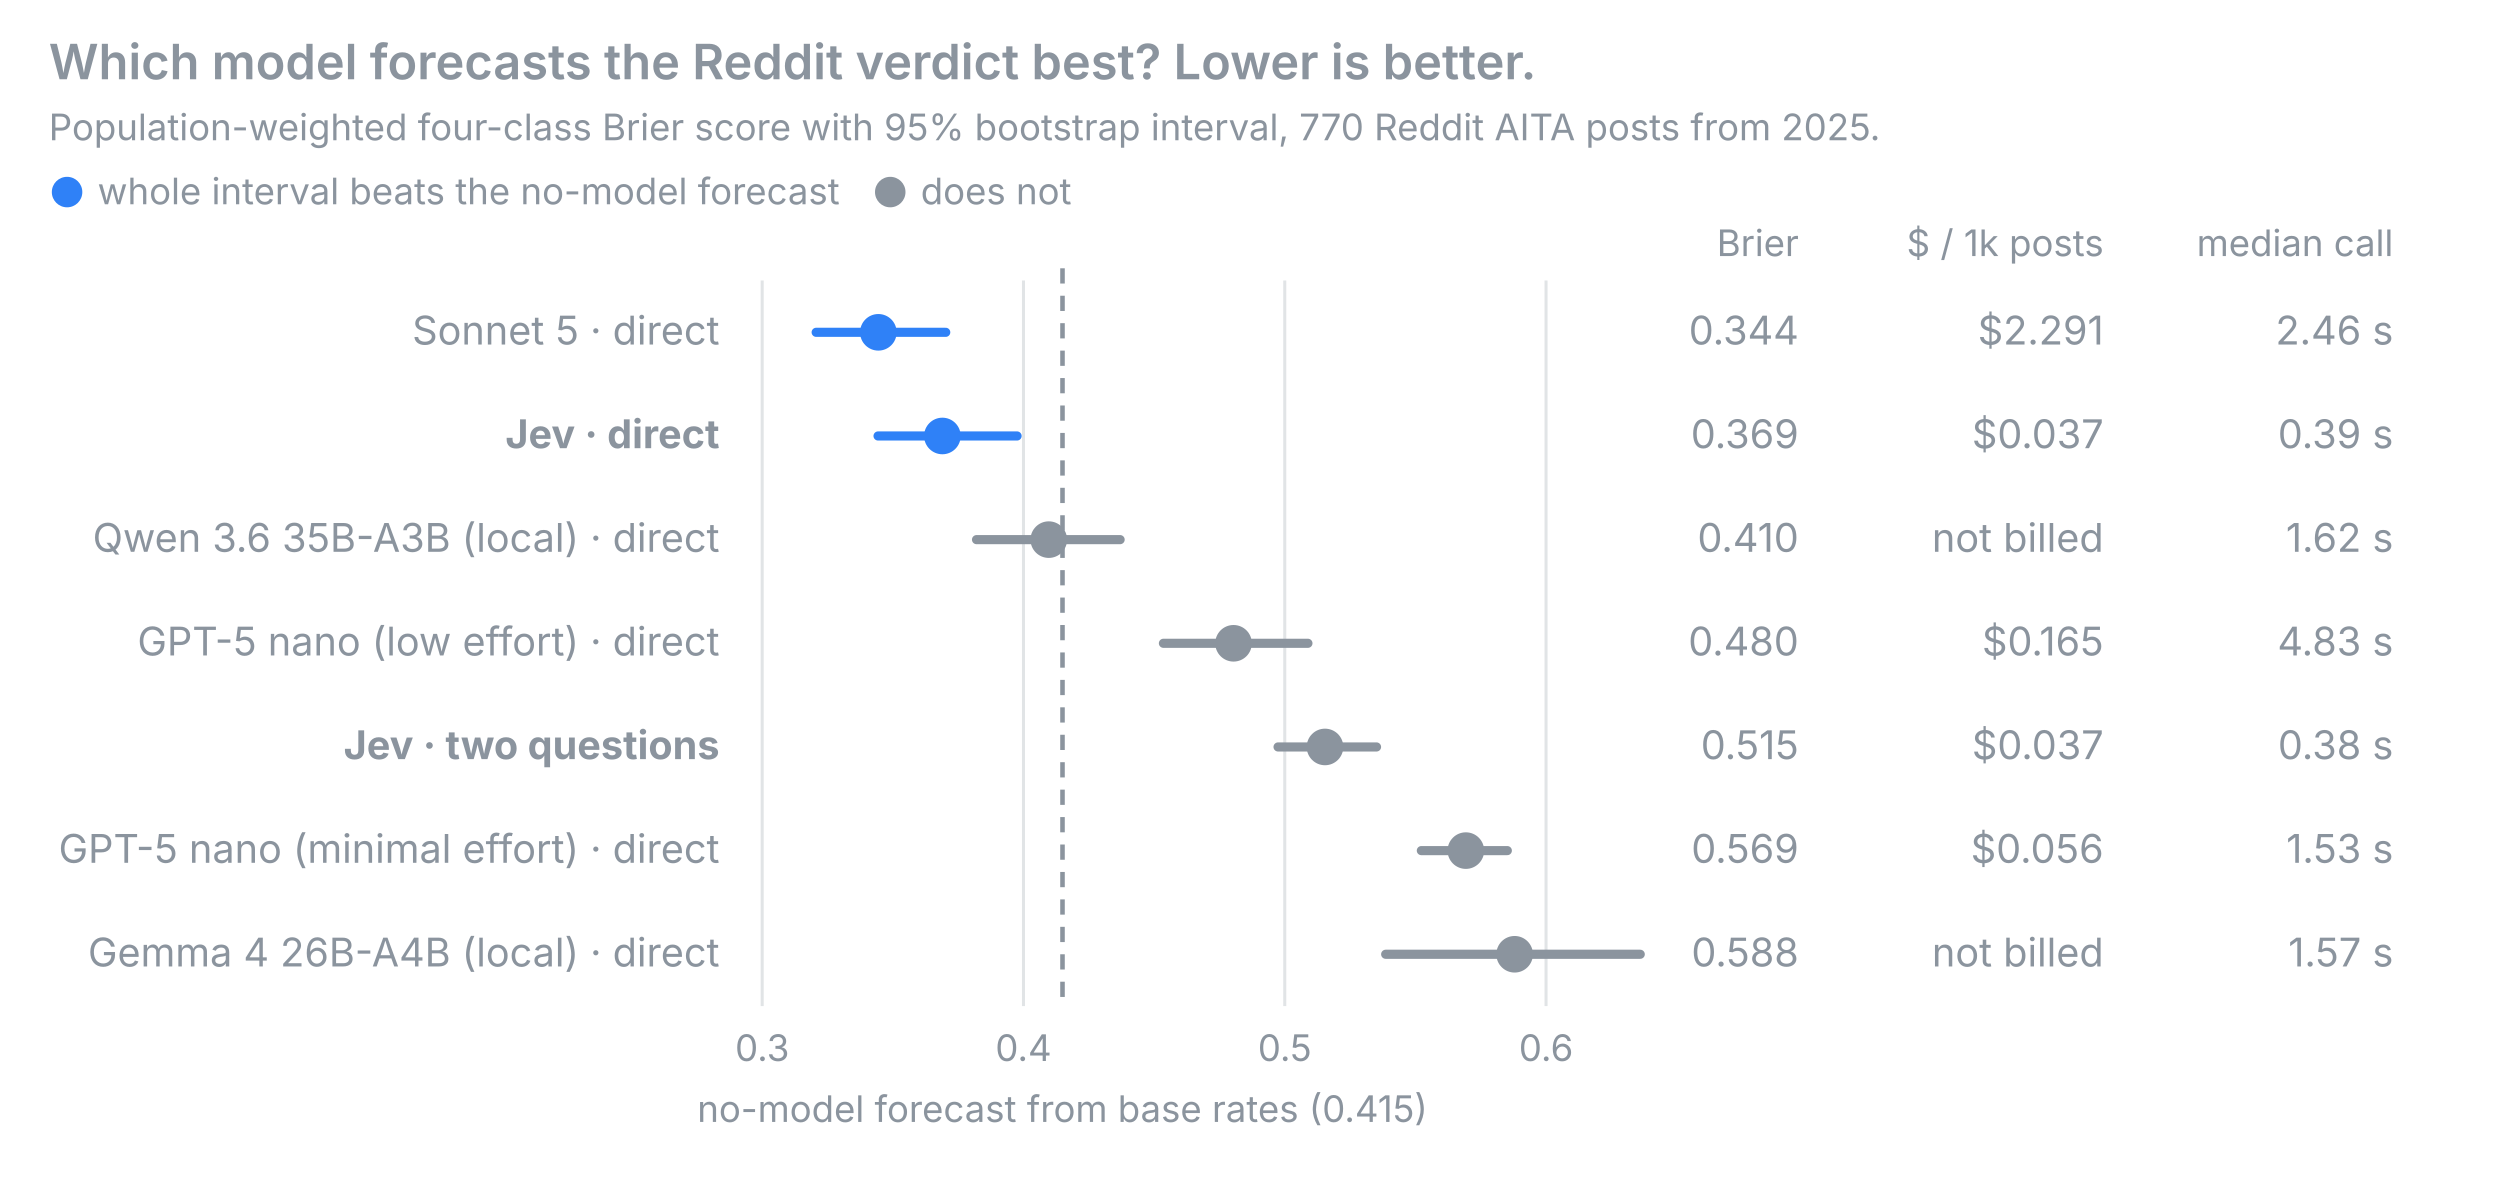
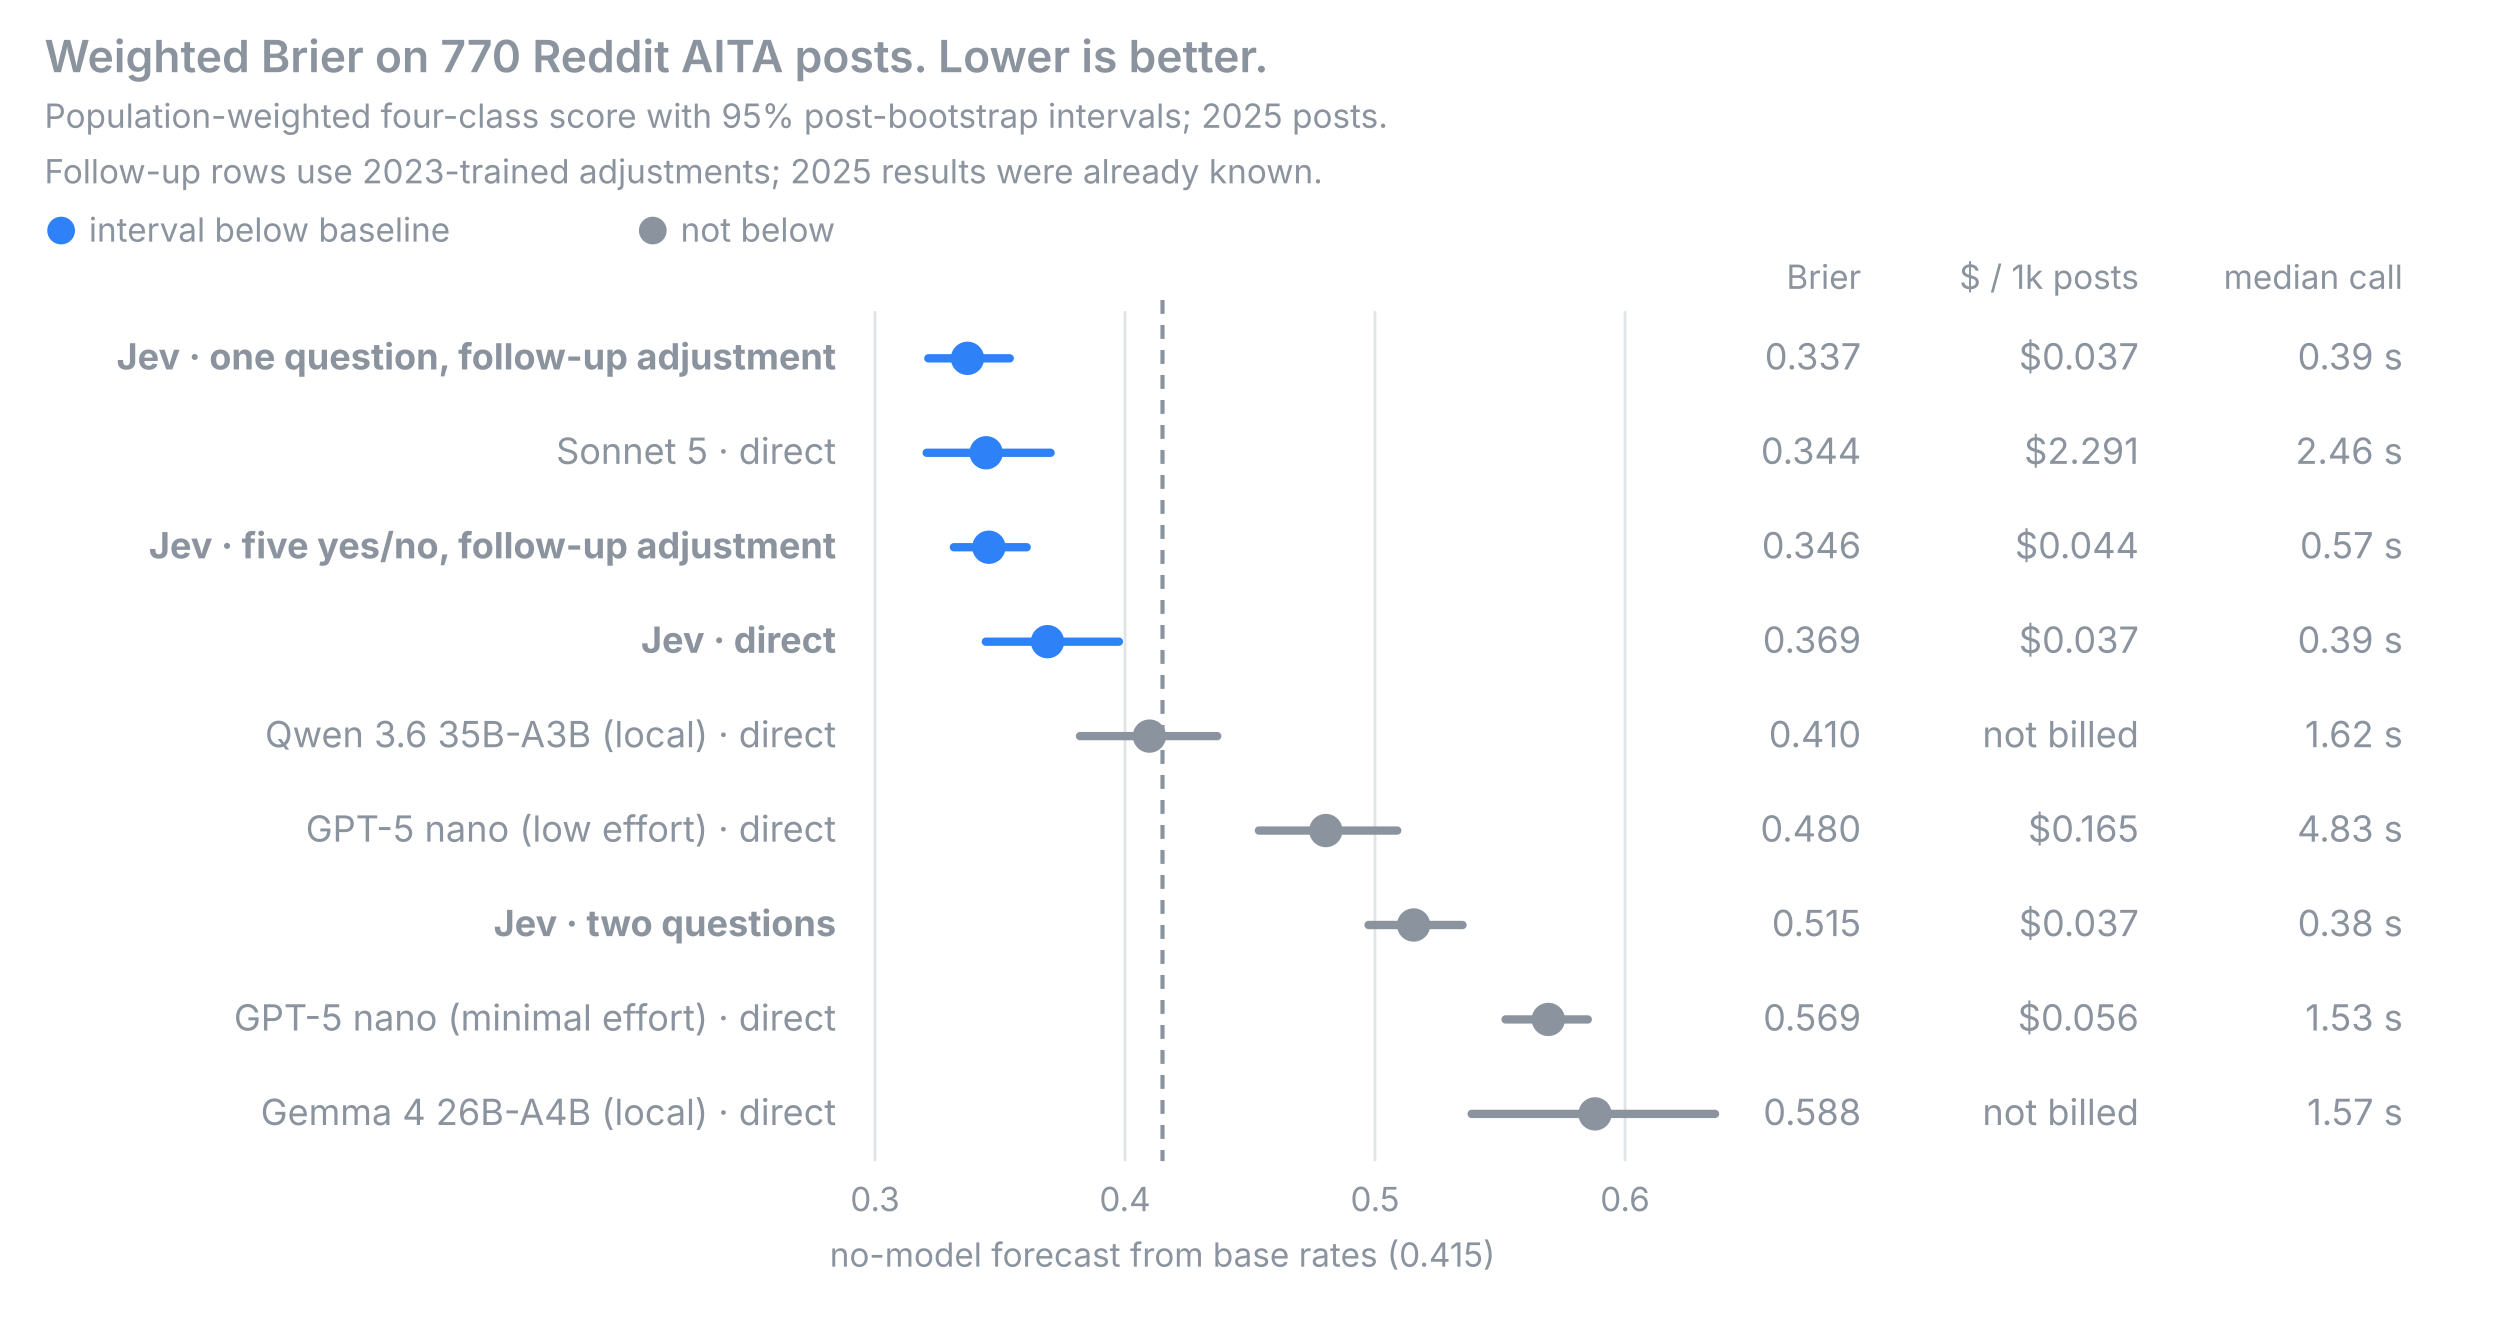
- <svg xmlns="http://www.w3.org/2000/svg" width="820" height="386" viewBox="0 0 820 386" font-family="system-ui,-apple-system,Segoe UI,sans-serif" font-size="13">
-   <text x="16" y="26" fill="#8b949e" font-size="16" font-weight="600">Which model forecasts the Reddit verdict best? Lower is better.</text>
-   <text x="16" y="46" fill="#8b949e" font-size="12">Population-weighted four-class Brier score with 95% bootstrap interval, 770 Reddit AITA posts from 2025.</text>
-   <circle cx="22" cy="63" r="5" fill="#2f81f7" />
-   <text x="32" y="67" fill="#8b949e" font-size="12">whole interval beats the no-model forecast</text>
-   <circle cx="292" cy="63" r="5" fill="#8b949e" />
-   <text x="302" y="67" fill="#8b949e" font-size="12">does not</text>
-   <text x="590" y="84" fill="#8b949e" font-size="12" text-anchor="end">Brier</text>
-   <text x="690" y="84" fill="#8b949e" font-size="12" text-anchor="end">$ / 1k posts</text>
-   <text x="785" y="84" fill="#8b949e" font-size="12" text-anchor="end">median call</text>
-   <line x1="250.0" y1="92" x2="250.0" y2="330" stroke="#8b949e" stroke-opacity="0.25" />
-   <text x="250.0" y="348" fill="#8b949e" text-anchor="middle" font-size="12">0.3</text>
-   <line x1="335.7" y1="92" x2="335.7" y2="330" stroke="#8b949e" stroke-opacity="0.25" />
-   <text x="335.7" y="348" fill="#8b949e" text-anchor="middle" font-size="12">0.4</text>
-   <line x1="421.4" y1="92" x2="421.4" y2="330" stroke="#8b949e" stroke-opacity="0.25" />
-   <text x="421.4" y="348" fill="#8b949e" text-anchor="middle" font-size="12">0.5</text>
-   <line x1="507.1" y1="92" x2="507.1" y2="330" stroke="#8b949e" stroke-opacity="0.25" />
-   <text x="507.1" y="348" fill="#8b949e" text-anchor="middle" font-size="12">0.6</text>
-   <line x1="348.5" y1="88" x2="348.5" y2="330" stroke="#8b949e" stroke-dasharray="5 4" stroke-width="1.5" />
-   <text x="348.5" y="368" fill="#8b949e" text-anchor="middle" font-size="12">no-model forecast from base rates (0.415)</text>
-   <text x="236" y="113.0" fill="#8b949e" text-anchor="end">Sonnet 5 · direct</text>
-   <line x1="267.7" y1="109.0" x2="310.2" y2="109.0" stroke="#2f81f7" stroke-width="3" stroke-linecap="round" />
-   <circle cx="288.1" cy="109.0" r="6" fill="#2f81f7" />
-   <text x="590" y="113.0" fill="#8b949e" font-size="13" text-anchor="end">0.344</text>
-   <text x="690" y="113.0" fill="#8b949e" font-size="13" text-anchor="end">$2.291</text>
-   <text x="785" y="113.0" fill="#8b949e" font-size="13" text-anchor="end">2.46 s</text>
-   <text x="236" y="147.0" fill="#8b949e" text-anchor="end" font-weight="700">Jev · direct</text>
-   <line x1="288.0" y1="143.0" x2="333.6" y2="143.0" stroke="#2f81f7" stroke-width="3" stroke-linecap="round" />
-   <circle cx="309.1" cy="143.0" r="6" fill="#2f81f7" />
-   <text x="590" y="147.0" fill="#8b949e" font-size="13" text-anchor="end">0.369</text>
-   <text x="690" y="147.0" fill="#8b949e" font-size="13" text-anchor="end">$0.037</text>
-   <text x="785" y="147.0" fill="#8b949e" font-size="13" text-anchor="end">0.39 s</text>
-   <text x="236" y="181.0" fill="#8b949e" text-anchor="end">Qwen 3.6 35B-A3B (local) · direct</text>
-   <line x1="320.3" y1="177.0" x2="367.4" y2="177.0" stroke="#8b949e" stroke-width="3" stroke-linecap="round" />
-   <circle cx="344.0" cy="177.0" r="6" fill="#8b949e" />
-   <text x="590" y="181.0" fill="#8b949e" font-size="13" text-anchor="end">0.410</text>
-   <text x="690" y="181.0" fill="#8b949e" font-size="13" text-anchor="end">not billed</text>
-   <text x="785" y="181.0" fill="#8b949e" font-size="13" text-anchor="end">1.62 s</text>
-   <text x="236" y="215.0" fill="#8b949e" text-anchor="end">GPT-5 nano (low effort) · direct</text>
-   <line x1="381.6" y1="211.0" x2="429.0" y2="211.0" stroke="#8b949e" stroke-width="3" stroke-linecap="round" />
-   <circle cx="404.6" cy="211.0" r="6" fill="#8b949e" />
-   <text x="590" y="215.0" fill="#8b949e" font-size="13" text-anchor="end">0.480</text>
-   <text x="690" y="215.0" fill="#8b949e" font-size="13" text-anchor="end">$0.165</text>
-   <text x="785" y="215.0" fill="#8b949e" font-size="13" text-anchor="end">4.83 s</text>
-   <text x="236" y="249.0" fill="#8b949e" text-anchor="end" font-weight="700">Jev · two questions</text>
-   <line x1="419.2" y1="245.0" x2="451.5" y2="245.0" stroke="#8b949e" stroke-width="3" stroke-linecap="round" />
-   <circle cx="434.6" cy="245.0" r="6" fill="#8b949e" />
-   <text x="590" y="249.0" fill="#8b949e" font-size="13" text-anchor="end">0.515</text>
-   <text x="690" y="249.0" fill="#8b949e" font-size="13" text-anchor="end">$0.037</text>
-   <text x="785" y="249.0" fill="#8b949e" font-size="13" text-anchor="end">0.38 s</text>
-   <text x="236" y="283.0" fill="#8b949e" text-anchor="end">GPT-5 nano (minimal effort) · direct</text>
-   <line x1="466.2" y1="279.0" x2="494.4" y2="279.0" stroke="#8b949e" stroke-width="3" stroke-linecap="round" />
-   <circle cx="480.8" cy="279.0" r="6" fill="#8b949e" />
-   <text x="590" y="283.0" fill="#8b949e" font-size="13" text-anchor="end">0.569</text>
-   <text x="690" y="283.0" fill="#8b949e" font-size="13" text-anchor="end">$0.056</text>
-   <text x="785" y="283.0" fill="#8b949e" font-size="13" text-anchor="end">1.53 s</text>
-   <text x="236" y="317.0" fill="#8b949e" text-anchor="end">Gemma 4 26B-A4B (local) · direct</text>
-   <line x1="454.5" y1="313.0" x2="538.0" y2="313.0" stroke="#8b949e" stroke-width="3" stroke-linecap="round" />
-   <circle cx="496.8" cy="313.0" r="6" fill="#8b949e" />
-   <text x="590" y="317.0" fill="#8b949e" font-size="13" text-anchor="end">0.588</text>
-   <text x="690" y="317.0" fill="#8b949e" font-size="13" text-anchor="end">not billed</text>
-   <text x="785" y="317.0" fill="#8b949e" font-size="13" text-anchor="end">1.57 s</text>
+ <svg xmlns="http://www.w3.org/2000/svg" width="900" height="474" viewBox="0 0 900 474" font-family="system-ui,-apple-system,Segoe UI,sans-serif" font-size="13">
+   <text x="16" y="26" fill="#8b949e" font-size="16" font-weight="600">Weighted Brier on 770 Reddit AITA posts. Lower is better.</text>
+   <text x="16" y="46" fill="#8b949e" font-size="12">Population-weighted four-class score with 95% post-bootstrap intervals; 2025 posts.</text>
+   <text x="16" y="66" fill="#8b949e" font-size="12">Follow-up rows use 2023-trained adjustments; 2025 results were already known.</text>
+   <circle cx="22" cy="83" r="5" fill="#2f81f7" />
+   <text x="32" y="87" fill="#8b949e" font-size="12">interval below baseline</text>
+   <circle cx="235" cy="83" r="5" fill="#8b949e" />
+   <text x="245" y="87" fill="#8b949e" font-size="12">not below</text>
+   <text x="670" y="104" fill="#8b949e" font-size="12" text-anchor="end">Brier</text>
+   <text x="770" y="104" fill="#8b949e" font-size="12" text-anchor="end">$ / 1k posts</text>
+   <text x="865" y="104" fill="#8b949e" font-size="12" text-anchor="end">median call</text>
+   <line x1="315.0" y1="112" x2="315.0" y2="418" stroke="#8b949e" stroke-opacity="0.25" />
+   <text x="315.0" y="436" fill="#8b949e" text-anchor="middle" font-size="12">0.3</text>
+   <line x1="405.0" y1="112" x2="405.0" y2="418" stroke="#8b949e" stroke-opacity="0.25" />
+   <text x="405.0" y="436" fill="#8b949e" text-anchor="middle" font-size="12">0.4</text>
+   <line x1="495.0" y1="112" x2="495.0" y2="418" stroke="#8b949e" stroke-opacity="0.25" />
+   <text x="495.0" y="436" fill="#8b949e" text-anchor="middle" font-size="12">0.5</text>
+   <line x1="585.0" y1="112" x2="585.0" y2="418" stroke="#8b949e" stroke-opacity="0.25" />
+   <text x="585.0" y="436" fill="#8b949e" text-anchor="middle" font-size="12">0.6</text>
+   <line x1="418.5" y1="108" x2="418.5" y2="418" stroke="#8b949e" stroke-dasharray="5 4" stroke-width="1.5" />
+   <text x="418.5" y="456" fill="#8b949e" text-anchor="middle" font-size="12">no-model forecast from base rates (0.415)</text>
+   <text x="301" y="133.0" fill="#8b949e" text-anchor="end" font-weight="700">Jev · one question, follow-up adjustment</text>
+   <line x1="334.2" y1="129.0" x2="363.5" y2="129.0" stroke="#2f81f7" stroke-width="3" stroke-linecap="round" />
+   <circle cx="348.3" cy="129.0" r="6" fill="#2f81f7" />
+   <text x="670" y="133.0" fill="#8b949e" font-size="13" text-anchor="end">0.337</text>
+   <text x="770" y="133.0" fill="#8b949e" font-size="13" text-anchor="end">$0.037</text>
+   <text x="865" y="133.0" fill="#8b949e" font-size="13" text-anchor="end">0.39 s</text>
+   <text x="301" y="167.0" fill="#8b949e" text-anchor="end">Sonnet 5 · direct</text>
+   <line x1="333.6" y1="163.0" x2="378.2" y2="163.0" stroke="#2f81f7" stroke-width="3" stroke-linecap="round" />
+   <circle cx="355.0" cy="163.0" r="6" fill="#2f81f7" />
+   <text x="670" y="167.0" fill="#8b949e" font-size="13" text-anchor="end">0.344</text>
+   <text x="770" y="167.0" fill="#8b949e" font-size="13" text-anchor="end">$2.291</text>
+   <text x="865" y="167.0" fill="#8b949e" font-size="13" text-anchor="end">2.46 s</text>
+   <text x="301" y="201.0" fill="#8b949e" text-anchor="end" font-weight="700">Jev · five yes/no, follow-up adjustment</text>
+   <line x1="343.4" y1="197.0" x2="369.6" y2="197.0" stroke="#2f81f7" stroke-width="3" stroke-linecap="round" />
+   <circle cx="356.0" cy="197.0" r="6" fill="#2f81f7" />
+   <text x="670" y="201.0" fill="#8b949e" font-size="13" text-anchor="end">0.346</text>
+   <text x="770" y="201.0" fill="#8b949e" font-size="13" text-anchor="end">$0.044</text>
+   <text x="865" y="201.0" fill="#8b949e" font-size="13" text-anchor="end">0.57 s</text>
+   <text x="301" y="235.0" fill="#8b949e" text-anchor="end" font-weight="700">Jev · direct</text>
+   <line x1="354.9" y1="231.0" x2="402.8" y2="231.0" stroke="#2f81f7" stroke-width="3" stroke-linecap="round" />
+   <circle cx="377.1" cy="231.0" r="6" fill="#2f81f7" />
+   <text x="670" y="235.0" fill="#8b949e" font-size="13" text-anchor="end">0.369</text>
+   <text x="770" y="235.0" fill="#8b949e" font-size="13" text-anchor="end">$0.037</text>
+   <text x="865" y="235.0" fill="#8b949e" font-size="13" text-anchor="end">0.39 s</text>
+   <text x="301" y="269.0" fill="#8b949e" text-anchor="end">Qwen 3.6 35B-A3B (local) · direct</text>
+   <line x1="388.8" y1="265.0" x2="438.2" y2="265.0" stroke="#8b949e" stroke-width="3" stroke-linecap="round" />
+   <circle cx="413.8" cy="265.0" r="6" fill="#8b949e" />
+   <text x="670" y="269.0" fill="#8b949e" font-size="13" text-anchor="end">0.410</text>
+   <text x="770" y="269.0" fill="#8b949e" font-size="13" text-anchor="end">not billed</text>
+   <text x="865" y="269.0" fill="#8b949e" font-size="13" text-anchor="end">1.62 s</text>
+   <text x="301" y="303.0" fill="#8b949e" text-anchor="end">GPT-5 nano (low effort) · direct</text>
+   <line x1="453.2" y1="299.0" x2="503.0" y2="299.0" stroke="#8b949e" stroke-width="3" stroke-linecap="round" />
+   <circle cx="477.3" cy="299.0" r="6" fill="#8b949e" />
+   <text x="670" y="303.0" fill="#8b949e" font-size="13" text-anchor="end">0.480</text>
+   <text x="770" y="303.0" fill="#8b949e" font-size="13" text-anchor="end">$0.165</text>
+   <text x="865" y="303.0" fill="#8b949e" font-size="13" text-anchor="end">4.83 s</text>
+   <text x="301" y="337.0" fill="#8b949e" text-anchor="end" font-weight="700">Jev · two questions</text>
+   <line x1="492.7" y1="333.0" x2="526.5" y2="333.0" stroke="#8b949e" stroke-width="3" stroke-linecap="round" />
+   <circle cx="508.9" cy="333.0" r="6" fill="#8b949e" />
+   <text x="670" y="337.0" fill="#8b949e" font-size="13" text-anchor="end">0.515</text>
+   <text x="770" y="337.0" fill="#8b949e" font-size="13" text-anchor="end">$0.037</text>
+   <text x="865" y="337.0" fill="#8b949e" font-size="13" text-anchor="end">0.38 s</text>
+   <text x="301" y="371.0" fill="#8b949e" text-anchor="end">GPT-5 nano (minimal effort) · direct</text>
+   <line x1="542.0" y1="367.0" x2="571.6" y2="367.0" stroke="#8b949e" stroke-width="3" stroke-linecap="round" />
+   <circle cx="557.4" cy="367.0" r="6" fill="#8b949e" />
+   <text x="670" y="371.0" fill="#8b949e" font-size="13" text-anchor="end">0.569</text>
+   <text x="770" y="371.0" fill="#8b949e" font-size="13" text-anchor="end">$0.056</text>
+   <text x="865" y="371.0" fill="#8b949e" font-size="13" text-anchor="end">1.53 s</text>
+   <text x="301" y="405.0" fill="#8b949e" text-anchor="end">Gemma 4 26B-A4B (local) · direct</text>
+   <line x1="529.8" y1="401.0" x2="617.4" y2="401.0" stroke="#8b949e" stroke-width="3" stroke-linecap="round" />
+   <circle cx="574.2" cy="401.0" r="6" fill="#8b949e" />
+   <text x="670" y="405.0" fill="#8b949e" font-size="13" text-anchor="end">0.588</text>
+   <text x="770" y="405.0" fill="#8b949e" font-size="13" text-anchor="end">not billed</text>
+   <text x="865" y="405.0" fill="#8b949e" font-size="13" text-anchor="end">1.57 s</text>
</svg>
